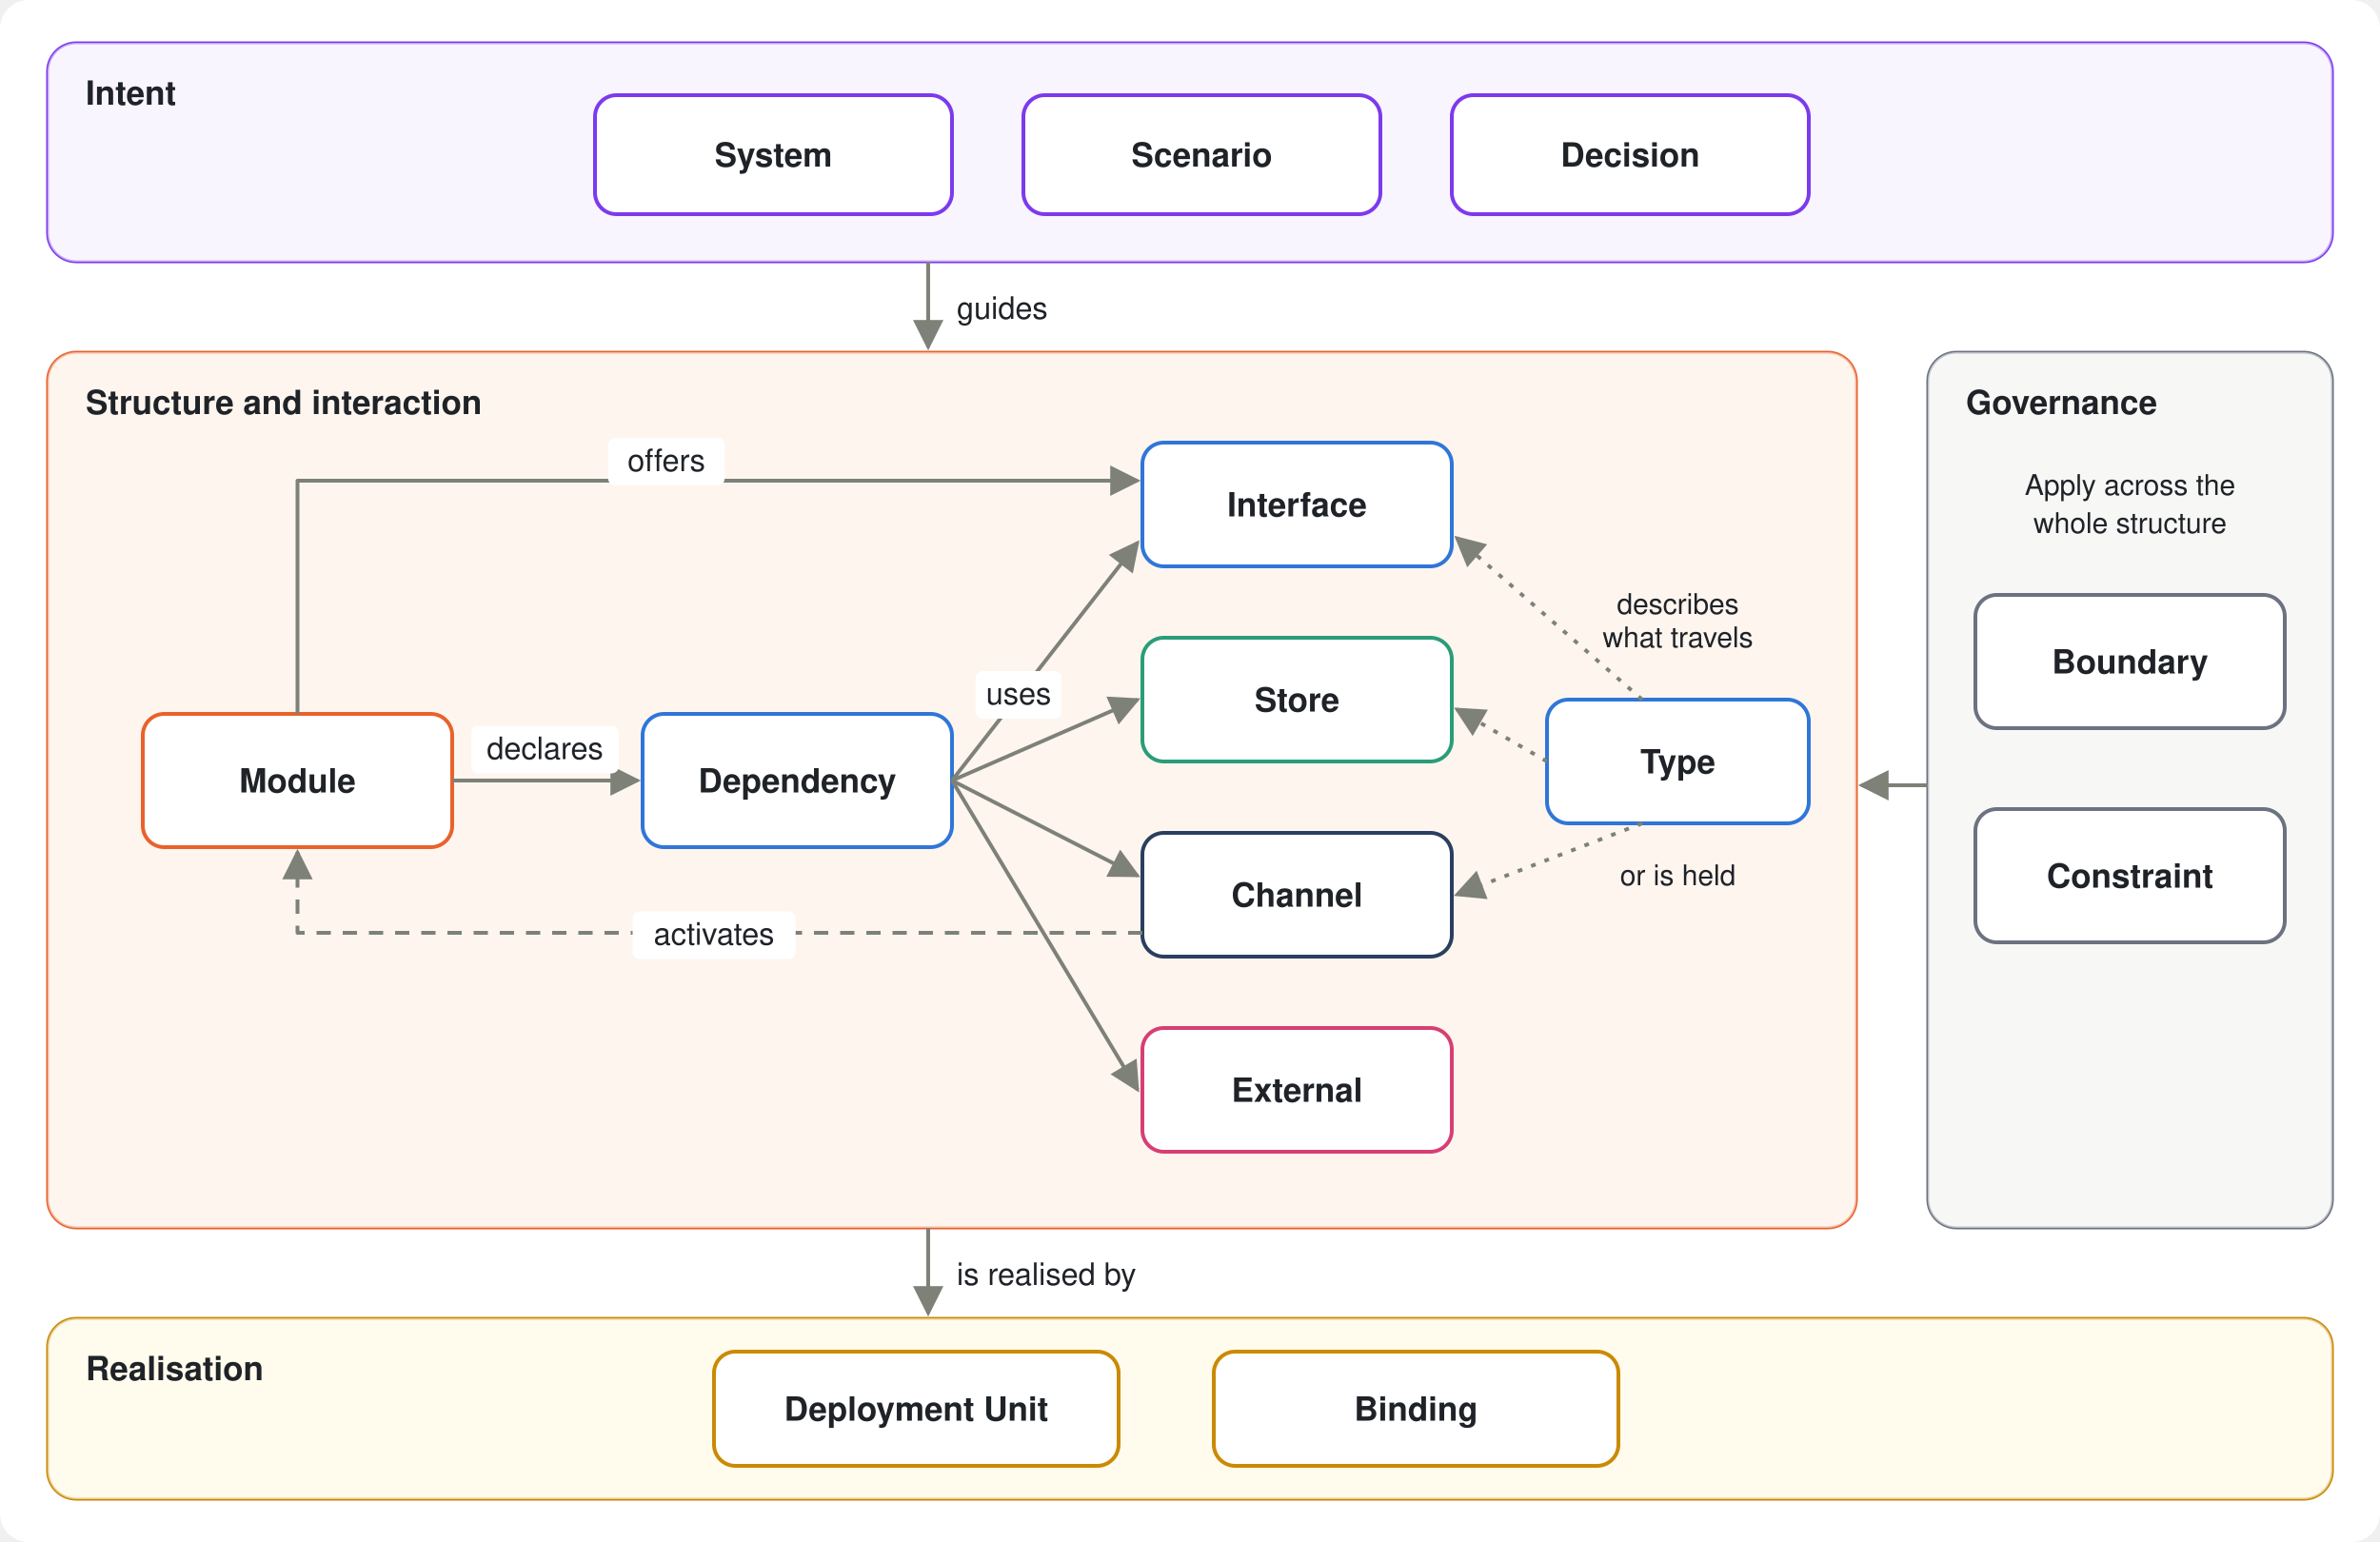
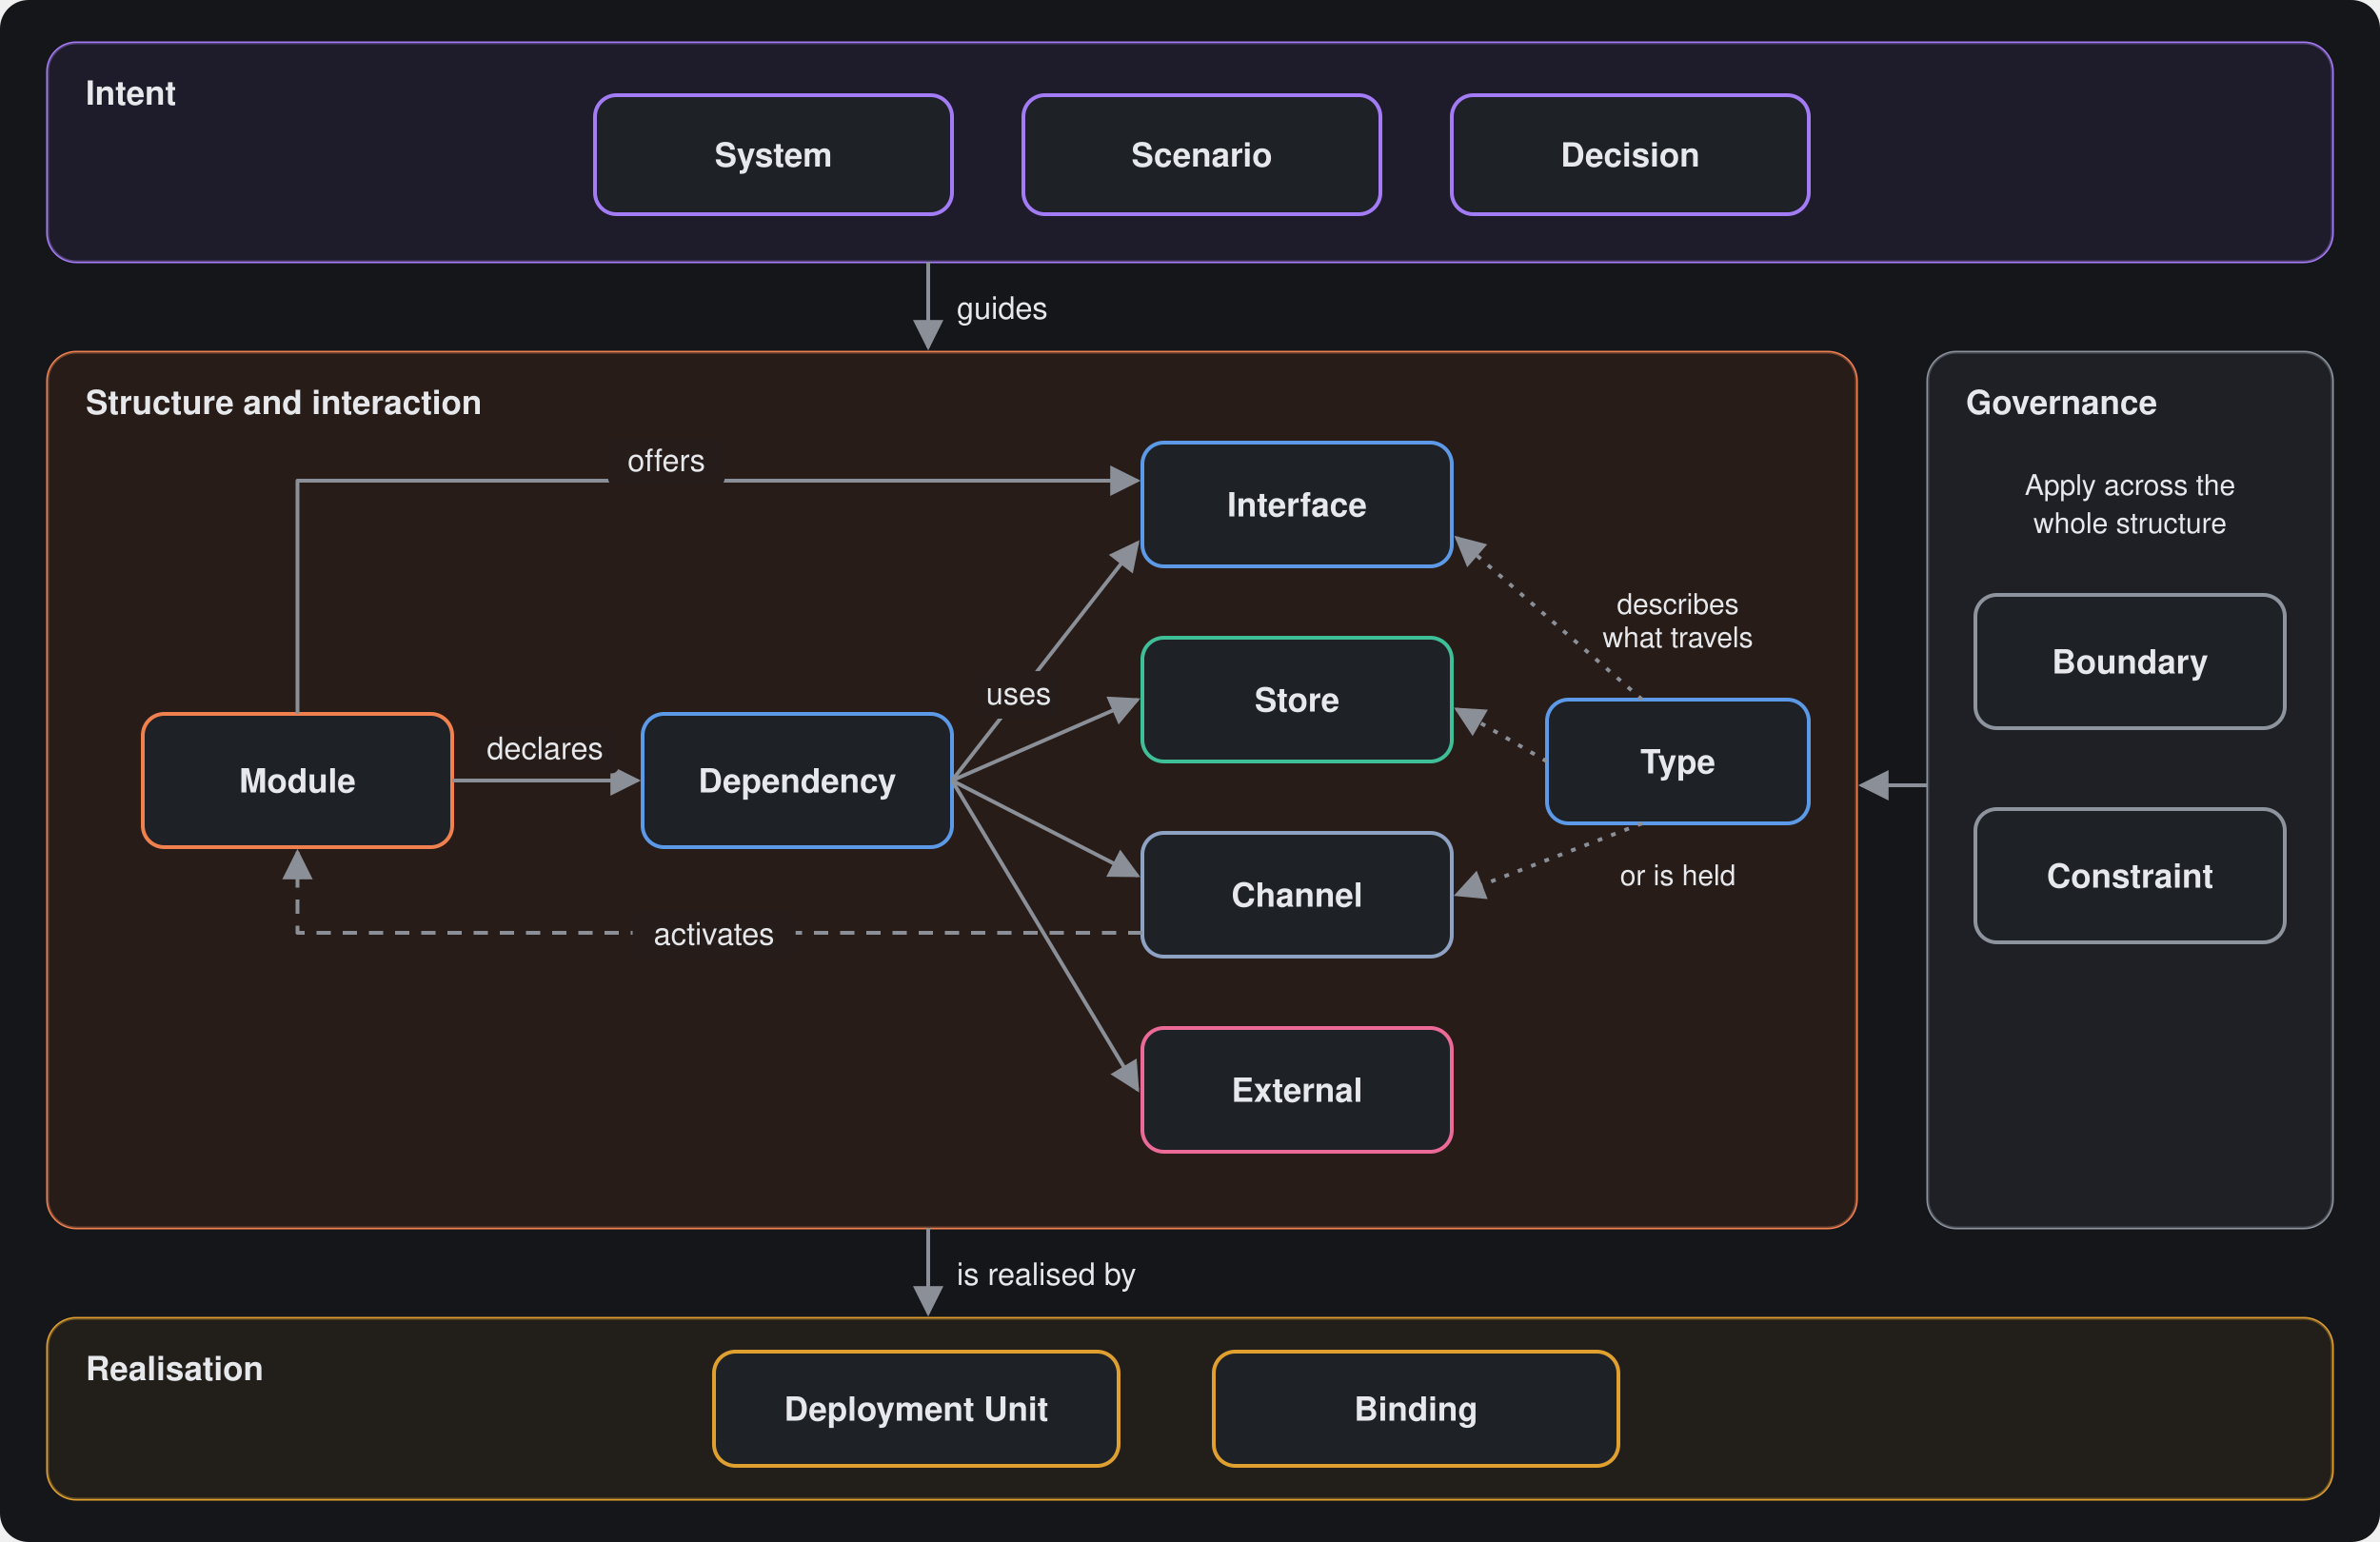
<svg xmlns="http://www.w3.org/2000/svg" viewBox="0 0 1000 648" width="1000" height="648" role="img" aria-labelledby="t d">
  <defs>
    <marker id="a" viewBox="0 0 10 10" refX="9" refY="5" markerWidth="8" markerHeight="8" orient="auto-start-reverse">
-       <path d="M0 0 L10 5 L0 10 z" fill="#7d8177" />
+       <path d="M0 0 L10 5 L0 10 z" fill="#8b9098" />
    </marker>
    <marker id="b" viewBox="0 0 10 10" refX="9" refY="5" markerWidth="8" markerHeight="8" orient="auto-start-reverse">
-       <path d="M0 0 L10 5 L0 10 z" fill="#2563eb" />
+       <path d="M0 0 L10 5 L0 10 z" fill="#5c9ae8" />
    </marker>
  </defs>
-   <style>text { font-family: -apple-system, BlinkMacSystemFont, 'Segoe UI', Helvetica, Arial, 'Noto Sans', sans-serif; fill: #1f2328; }</style>
-   <rect width="1000" height="648" rx="12" fill="#ffffff" />
-   <rect x="20" y="18" width="960" height="92" rx="12" fill="#efe8fd" stroke="#7c3aed" stroke-width="1.2" />
-   <rect x="20" y="18" width="960" height="92" rx="12" fill="#ffffff" fill-opacity="0.55" />
-   <text x="36" y="44" font-size="14" font-weight="700" fill="#5b21b6" text-anchor="start">Intent</text>
-   <rect x="250" y="40" width="150" height="50" rx="9" fill="#ffffff" stroke="#7c3aed" stroke-width="1.6" />
-   <text x="325.0" y="70.0" font-size="14" font-weight="600" fill="#5b21b6" text-anchor="middle">System</text>
-   <rect x="430" y="40" width="150" height="50" rx="9" fill="#ffffff" stroke="#7c3aed" stroke-width="1.6" />
-   <text x="505.0" y="70.0" font-size="14" font-weight="600" fill="#5b21b6" text-anchor="middle">Scenario</text>
-   <rect x="610" y="40" width="150" height="50" rx="9" fill="#ffffff" stroke="#7c3aed" stroke-width="1.6" />
-   <text x="685.0" y="70.0" font-size="14" font-weight="600" fill="#5b21b6" text-anchor="middle">Decision</text>
-   <polyline points="390,110 390,146" fill="none" stroke="#7d8177" stroke-width="1.6" stroke-linejoin="round" marker-end="url(#a)" />
-   <rect x="397.0" y="120" width="49.0" height="20" rx="3" fill="#ffffff" />
-   <text x="402" y="134" font-size="13" font-weight="400" fill="#5b6168" text-anchor="start">guides</text>
-   <rect x="20" y="148" width="760" height="368" rx="12" fill="#fde8dc" stroke="#e8622c" stroke-width="1.2" />
-   <rect x="20" y="148" width="760" height="368" rx="12" fill="#ffffff" fill-opacity="0.55" />
-   <text x="36" y="174" font-size="14" font-weight="700" fill="#b5481b" text-anchor="start">Structure and interaction</text>
-   <rect x="60" y="300" width="130" height="56" rx="9" fill="#ffffff" stroke="#e8622c" stroke-width="1.6" />
-   <text x="125.0" y="333.0" font-size="14" font-weight="600" fill="#b5481b" text-anchor="middle">Module</text>
-   <rect x="270" y="300" width="130" height="56" rx="9" fill="#ffffff" stroke="#2f76d8" stroke-width="1.6" />
-   <text x="335.0" y="333.0" font-size="14" font-weight="600" fill="#1e5bb0" text-anchor="middle">Dependency</text>
-   <rect x="480" y="186" width="130" height="52" rx="9" fill="#ffffff" stroke="#2f76d8" stroke-width="1.6" />
-   <text x="545.0" y="217.0" font-size="14" font-weight="600" fill="#1e5bb0" text-anchor="middle">Interface</text>
-   <rect x="480" y="268" width="130" height="52" rx="9" fill="#ffffff" stroke="#2a9d78" stroke-width="1.6" />
-   <text x="545.0" y="299.0" font-size="14" font-weight="600" fill="#1b7a5c" text-anchor="middle">Store</text>
-   <rect x="480" y="350" width="130" height="52" rx="9" fill="#ffffff" stroke="#2a3f5f" stroke-width="1.6" />
-   <text x="545.0" y="381.0" font-size="14" font-weight="600" fill="#2a3f5f" text-anchor="middle">Channel</text>
-   <rect x="480" y="432" width="130" height="52" rx="9" fill="#ffffff" stroke="#d63f74" stroke-width="1.6" />
-   <text x="545.0" y="463.0" font-size="14" font-weight="600" fill="#b02a5c" text-anchor="middle">External</text>
-   <polyline points="125,300 125,202 478,202" fill="none" stroke="#7d8177" stroke-width="1.6" stroke-linejoin="round" marker-end="url(#a)" />
-   <rect x="255.5" y="184" width="49.0" height="20" rx="3" fill="#ffffff" />
-   <text x="280" y="198" font-size="13" font-weight="400" fill="#5b6168" text-anchor="middle">offers</text>
-   <polyline points="190,328 268,328" fill="none" stroke="#7d8177" stroke-width="1.6" stroke-linejoin="round" marker-end="url(#a)" />
-   <rect x="198.0" y="305" width="62.0" height="20" rx="3" fill="#ffffff" />
-   <text x="229" y="319" font-size="13" font-weight="400" fill="#5b6168" text-anchor="middle">declares</text>
-   <polyline points="400,328 478,228" fill="none" stroke="#7d8177" stroke-width="1.6" stroke-linejoin="round" marker-end="url(#a)" />
-   <polyline points="400,328 478,294.0" fill="none" stroke="#7d8177" stroke-width="1.6" stroke-linejoin="round" marker-end="url(#a)" />
-   <polyline points="400,328 478,368.0" fill="none" stroke="#7d8177" stroke-width="1.6" stroke-linejoin="round" marker-end="url(#a)" />
-   <polyline points="400,328 478,458.0" fill="none" stroke="#7d8177" stroke-width="1.6" stroke-linejoin="round" marker-end="url(#a)" />
-   <rect x="410.0" y="282" width="36.0" height="20" rx="3" fill="#ffffff" />
-   <text x="428" y="296" font-size="13" font-weight="400" fill="#5b6168" text-anchor="middle">uses</text>
-   <polyline points="480,392 125,392 125,358" fill="none" stroke="#7d8177" stroke-width="1.6" stroke-linejoin="round" stroke-dasharray="6 5" marker-end="url(#a)" />
-   <rect x="265.8" y="383" width="68.5" height="20" rx="3" fill="#ffffff" />
-   <text x="300" y="397" font-size="13" font-weight="400" fill="#5b6168" text-anchor="middle">activates</text>
-   <rect x="650" y="294" width="110" height="52" rx="9" fill="#ffffff" stroke="#2f76d8" stroke-width="1.6" />
-   <text x="705.0" y="325.0" font-size="14" font-weight="600" fill="#1e5bb0" text-anchor="middle">Type</text>
-   <polyline points="690,294 612,226" fill="none" stroke="#7d8177" stroke-width="1.6" stroke-linejoin="round" stroke-dasharray="2 4" marker-end="url(#a)" />
-   <polyline points="650,320 612,298" fill="none" stroke="#7d8177" stroke-width="1.6" stroke-linejoin="round" stroke-dasharray="2 4" marker-end="url(#a)" />
-   <polyline points="690,346 612,376" fill="none" stroke="#7d8177" stroke-width="1.6" stroke-linejoin="round" stroke-dasharray="2 4" marker-end="url(#a)" />
-   <text x="705" y="258" font-size="12" font-weight="400" fill="#5b6168" text-anchor="middle">describes</text>
-   <text x="705" y="272" font-size="12" font-weight="400" fill="#5b6168" text-anchor="middle">what travels</text>
-   <text x="705" y="372" font-size="12" font-weight="400" fill="#5b6168" text-anchor="middle">or is held</text>
-   <rect x="810" y="148" width="170" height="368" rx="12" fill="#eeeeea" stroke="#6b7280" stroke-width="1.2" />
-   <rect x="810" y="148" width="170" height="368" rx="12" fill="#ffffff" fill-opacity="0.55" />
-   <text x="826" y="174" font-size="14" font-weight="700" fill="#4b5563" text-anchor="start">Governance</text>
-   <rect x="830" y="250" width="130" height="56" rx="9" fill="#ffffff" stroke="#6b7280" stroke-width="1.6" />
-   <text x="895.0" y="283.0" font-size="14" font-weight="600" fill="#4b5563" text-anchor="middle">Boundary</text>
-   <rect x="830" y="340" width="130" height="56" rx="9" fill="#ffffff" stroke="#6b7280" stroke-width="1.6" />
-   <text x="895.0" y="373.0" font-size="14" font-weight="600" fill="#4b5563" text-anchor="middle">Constraint</text>
-   <polyline points="810,330 782,330" fill="none" stroke="#7d8177" stroke-width="1.6" stroke-linejoin="round" marker-end="url(#a)" />
-   <text x="895" y="208" font-size="12" font-weight="400" fill="#5b6168" text-anchor="middle">Apply across the</text>
-   <text x="895" y="224" font-size="12" font-weight="400" fill="#5b6168" text-anchor="middle">whole structure</text>
-   <polyline points="390,516 390,552" fill="none" stroke="#7d8177" stroke-width="1.6" stroke-linejoin="round" marker-end="url(#a)" />
-   <rect x="397.0" y="526" width="101.0" height="20" rx="3" fill="#ffffff" />
-   <text x="402" y="540" font-size="13" font-weight="400" fill="#5b6168" text-anchor="start">is realised by</text>
-   <rect x="20" y="554" width="960" height="76" rx="12" fill="#fef6d8" stroke="#ca8a04" stroke-width="1.2" />
-   <rect x="20" y="554" width="960" height="76" rx="12" fill="#ffffff" fill-opacity="0.55" />
-   <text x="36" y="580" font-size="14" font-weight="700" fill="#854d0e" text-anchor="start">Realisation</text>
-   <rect x="300" y="568" width="170" height="48" rx="9" fill="#ffffff" stroke="#ca8a04" stroke-width="1.6" />
-   <text x="385.0" y="597.0" font-size="14" font-weight="600" fill="#854d0e" text-anchor="middle">Deployment Unit</text>
-   <rect x="510" y="568" width="170" height="48" rx="9" fill="#ffffff" stroke="#ca8a04" stroke-width="1.6" />
-   <text x="595.0" y="597.0" font-size="14" font-weight="600" fill="#854d0e" text-anchor="middle">Binding</text>
+   <style>text { font-family: -apple-system, BlinkMacSystemFont, 'Segoe UI', Helvetica, Arial, 'Noto Sans', sans-serif; fill: #e6e8eb; }</style>
+   <rect width="1000" height="648" rx="12" fill="#14161a" />
+   <rect x="20" y="18" width="960" height="92" rx="12" fill="#2a2140" stroke="#a37bf5" stroke-width="1.2" />
+   <rect x="20" y="18" width="960" height="92" rx="12" fill="#14161a" fill-opacity="0.55" />
+   <text x="36" y="44" font-size="14" font-weight="700" fill="#c9b3fa" text-anchor="start">Intent</text>
+   <rect x="250" y="40" width="150" height="50" rx="9" fill="#1e2126" stroke="#a37bf5" stroke-width="1.6" />
+   <text x="325.0" y="70.0" font-size="14" font-weight="600" fill="#c9b3fa" text-anchor="middle">System</text>
+   <rect x="430" y="40" width="150" height="50" rx="9" fill="#1e2126" stroke="#a37bf5" stroke-width="1.6" />
+   <text x="505.0" y="70.0" font-size="14" font-weight="600" fill="#c9b3fa" text-anchor="middle">Scenario</text>
+   <rect x="610" y="40" width="150" height="50" rx="9" fill="#1e2126" stroke="#a37bf5" stroke-width="1.6" />
+   <text x="685.0" y="70.0" font-size="14" font-weight="600" fill="#c9b3fa" text-anchor="middle">Decision</text>
+   <polyline points="390,110 390,146" fill="none" stroke="#8b9098" stroke-width="1.6" stroke-linejoin="round" marker-end="url(#a)" />
+   <rect x="397.0" y="120" width="49.0" height="20" rx="3" fill="#14161a" />
+   <text x="402" y="134" font-size="13" font-weight="400" fill="#aeb4bb" text-anchor="start">guides</text>
+   <rect x="20" y="148" width="760" height="368" rx="12" fill="#3d2417" stroke="#f0814f" stroke-width="1.2" />
+   <rect x="20" y="148" width="760" height="368" rx="12" fill="#14161a" fill-opacity="0.55" />
+   <text x="36" y="174" font-size="14" font-weight="700" fill="#ffb08a" text-anchor="start">Structure and interaction</text>
+   <rect x="60" y="300" width="130" height="56" rx="9" fill="#1e2126" stroke="#f0814f" stroke-width="1.6" />
+   <text x="125.0" y="333.0" font-size="14" font-weight="600" fill="#ffb08a" text-anchor="middle">Module</text>
+   <rect x="270" y="300" width="130" height="56" rx="9" fill="#1e2126" stroke="#5c9ae8" stroke-width="1.6" />
+   <text x="335.0" y="333.0" font-size="14" font-weight="600" fill="#a9ccf7" text-anchor="middle">Dependency</text>
+   <rect x="480" y="186" width="130" height="52" rx="9" fill="#1e2126" stroke="#5c9ae8" stroke-width="1.6" />
+   <text x="545.0" y="217.0" font-size="14" font-weight="600" fill="#a9ccf7" text-anchor="middle">Interface</text>
+   <rect x="480" y="268" width="130" height="52" rx="9" fill="#1e2126" stroke="#3fbf97" stroke-width="1.6" />
+   <text x="545.0" y="299.0" font-size="14" font-weight="600" fill="#8fe3c5" text-anchor="middle">Store</text>
+   <rect x="480" y="350" width="130" height="52" rx="9" fill="#1e2126" stroke="#8ea3c4" stroke-width="1.6" />
+   <text x="545.0" y="381.0" font-size="14" font-weight="600" fill="#c3d0e4" text-anchor="middle">Channel</text>
+   <rect x="480" y="432" width="130" height="52" rx="9" fill="#1e2126" stroke="#ec6a98" stroke-width="1.6" />
+   <text x="545.0" y="463.0" font-size="14" font-weight="600" fill="#f7a8c4" text-anchor="middle">External</text>
+   <polyline points="125,300 125,202 478,202" fill="none" stroke="#8b9098" stroke-width="1.6" stroke-linejoin="round" marker-end="url(#a)" />
+   <rect x="255.5" y="184" width="49.0" height="20" rx="3" fill="#261c19" />
+   <text x="280" y="198" font-size="13" font-weight="400" fill="#aeb4bb" text-anchor="middle">offers</text>
+   <polyline points="190,328 268,328" fill="none" stroke="#8b9098" stroke-width="1.6" stroke-linejoin="round" marker-end="url(#a)" />
+   <rect x="198.0" y="305" width="62.0" height="20" rx="3" fill="#261c19" />
+   <text x="229" y="319" font-size="13" font-weight="400" fill="#aeb4bb" text-anchor="middle">declares</text>
+   <polyline points="400,328 478,228" fill="none" stroke="#8b9098" stroke-width="1.6" stroke-linejoin="round" marker-end="url(#a)" />
+   <polyline points="400,328 478,294.0" fill="none" stroke="#8b9098" stroke-width="1.6" stroke-linejoin="round" marker-end="url(#a)" />
+   <polyline points="400,328 478,368.0" fill="none" stroke="#8b9098" stroke-width="1.6" stroke-linejoin="round" marker-end="url(#a)" />
+   <polyline points="400,328 478,458.0" fill="none" stroke="#8b9098" stroke-width="1.6" stroke-linejoin="round" marker-end="url(#a)" />
+   <rect x="410.0" y="282" width="36.0" height="20" rx="3" fill="#261c19" />
+   <text x="428" y="296" font-size="13" font-weight="400" fill="#aeb4bb" text-anchor="middle">uses</text>
+   <polyline points="480,392 125,392 125,358" fill="none" stroke="#8b9098" stroke-width="1.6" stroke-linejoin="round" stroke-dasharray="6 5" marker-end="url(#a)" />
+   <rect x="265.8" y="383" width="68.5" height="20" rx="3" fill="#261c19" />
+   <text x="300" y="397" font-size="13" font-weight="400" fill="#aeb4bb" text-anchor="middle">activates</text>
+   <rect x="650" y="294" width="110" height="52" rx="9" fill="#1e2126" stroke="#5c9ae8" stroke-width="1.6" />
+   <text x="705.0" y="325.0" font-size="14" font-weight="600" fill="#a9ccf7" text-anchor="middle">Type</text>
+   <polyline points="690,294 612,226" fill="none" stroke="#8b9098" stroke-width="1.6" stroke-linejoin="round" stroke-dasharray="2 4" marker-end="url(#a)" />
+   <polyline points="650,320 612,298" fill="none" stroke="#8b9098" stroke-width="1.6" stroke-linejoin="round" stroke-dasharray="2 4" marker-end="url(#a)" />
+   <polyline points="690,346 612,376" fill="none" stroke="#8b9098" stroke-width="1.6" stroke-linejoin="round" stroke-dasharray="2 4" marker-end="url(#a)" />
+   <text x="705" y="258" font-size="12" font-weight="400" fill="#aeb4bb" text-anchor="middle">describes</text>
+   <text x="705" y="272" font-size="12" font-weight="400" fill="#aeb4bb" text-anchor="middle">what travels</text>
+   <text x="705" y="372" font-size="12" font-weight="400" fill="#aeb4bb" text-anchor="middle">or is held</text>
+   <rect x="810" y="148" width="170" height="368" rx="12" fill="#2a2d33" stroke="#8d949e" stroke-width="1.2" />
+   <rect x="810" y="148" width="170" height="368" rx="12" fill="#14161a" fill-opacity="0.55" />
+   <text x="826" y="174" font-size="14" font-weight="700" fill="#c5c9ce" text-anchor="start">Governance</text>
+   <rect x="830" y="250" width="130" height="56" rx="9" fill="#1e2126" stroke="#8d949e" stroke-width="1.6" />
+   <text x="895.0" y="283.0" font-size="14" font-weight="600" fill="#c5c9ce" text-anchor="middle">Boundary</text>
+   <rect x="830" y="340" width="130" height="56" rx="9" fill="#1e2126" stroke="#8d949e" stroke-width="1.6" />
+   <text x="895.0" y="373.0" font-size="14" font-weight="600" fill="#c5c9ce" text-anchor="middle">Constraint</text>
+   <polyline points="810,330 782,330" fill="none" stroke="#8b9098" stroke-width="1.6" stroke-linejoin="round" marker-end="url(#a)" />
+   <text x="895" y="208" font-size="12" font-weight="400" fill="#aeb4bb" text-anchor="middle">Apply across the</text>
+   <text x="895" y="224" font-size="12" font-weight="400" fill="#aeb4bb" text-anchor="middle">whole structure</text>
+   <polyline points="390,516 390,552" fill="none" stroke="#8b9098" stroke-width="1.6" stroke-linejoin="round" marker-end="url(#a)" />
+   <rect x="397.0" y="526" width="101.0" height="20" rx="3" fill="#14161a" />
+   <text x="402" y="540" font-size="13" font-weight="400" fill="#aeb4bb" text-anchor="start">is realised by</text>
+   <rect x="20" y="554" width="960" height="76" rx="12" fill="#33291a" stroke="#e0a030" stroke-width="1.2" />
+   <rect x="20" y="554" width="960" height="76" rx="12" fill="#14161a" fill-opacity="0.55" />
+   <text x="36" y="580" font-size="14" font-weight="700" fill="#f0c674" text-anchor="start">Realisation</text>
+   <rect x="300" y="568" width="170" height="48" rx="9" fill="#1e2126" stroke="#e0a030" stroke-width="1.6" />
+   <text x="385.0" y="597.0" font-size="14" font-weight="600" fill="#f0c674" text-anchor="middle">Deployment Unit</text>
+   <rect x="510" y="568" width="170" height="48" rx="9" fill="#1e2126" stroke="#e0a030" stroke-width="1.6" />
+   <text x="595.0" y="597.0" font-size="14" font-weight="600" fill="#f0c674" text-anchor="middle">Binding</text>
</svg>
